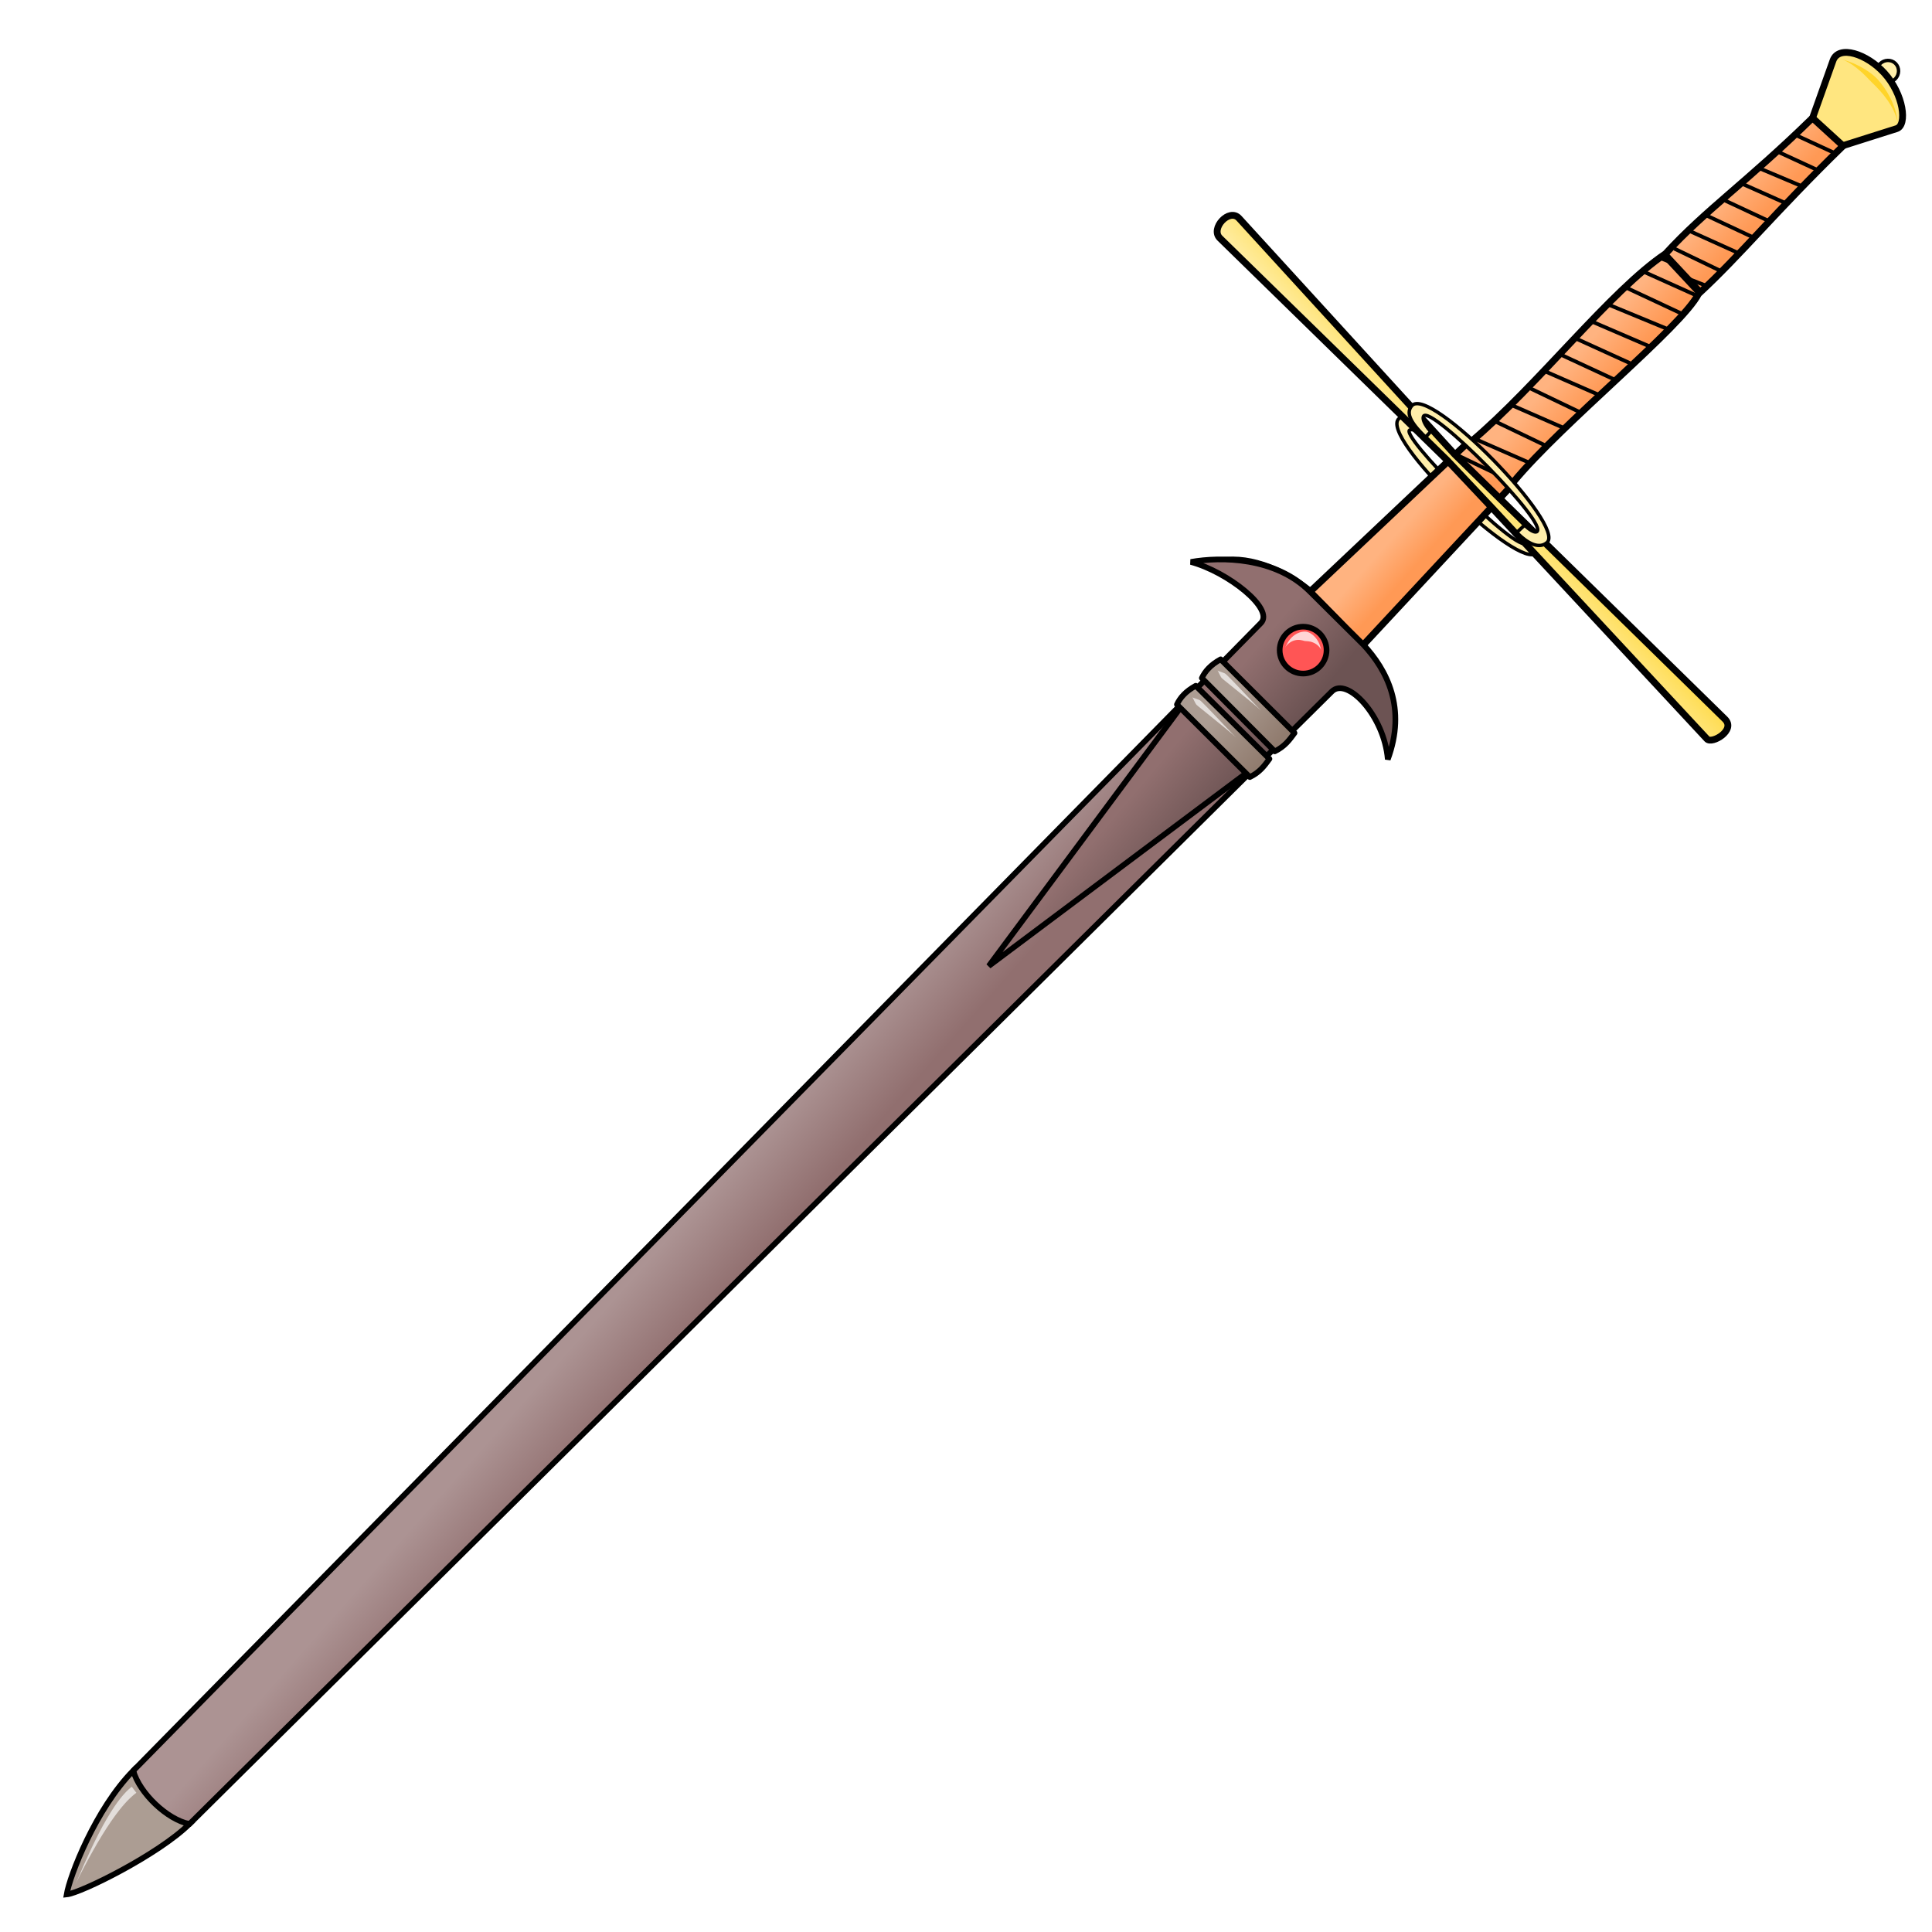
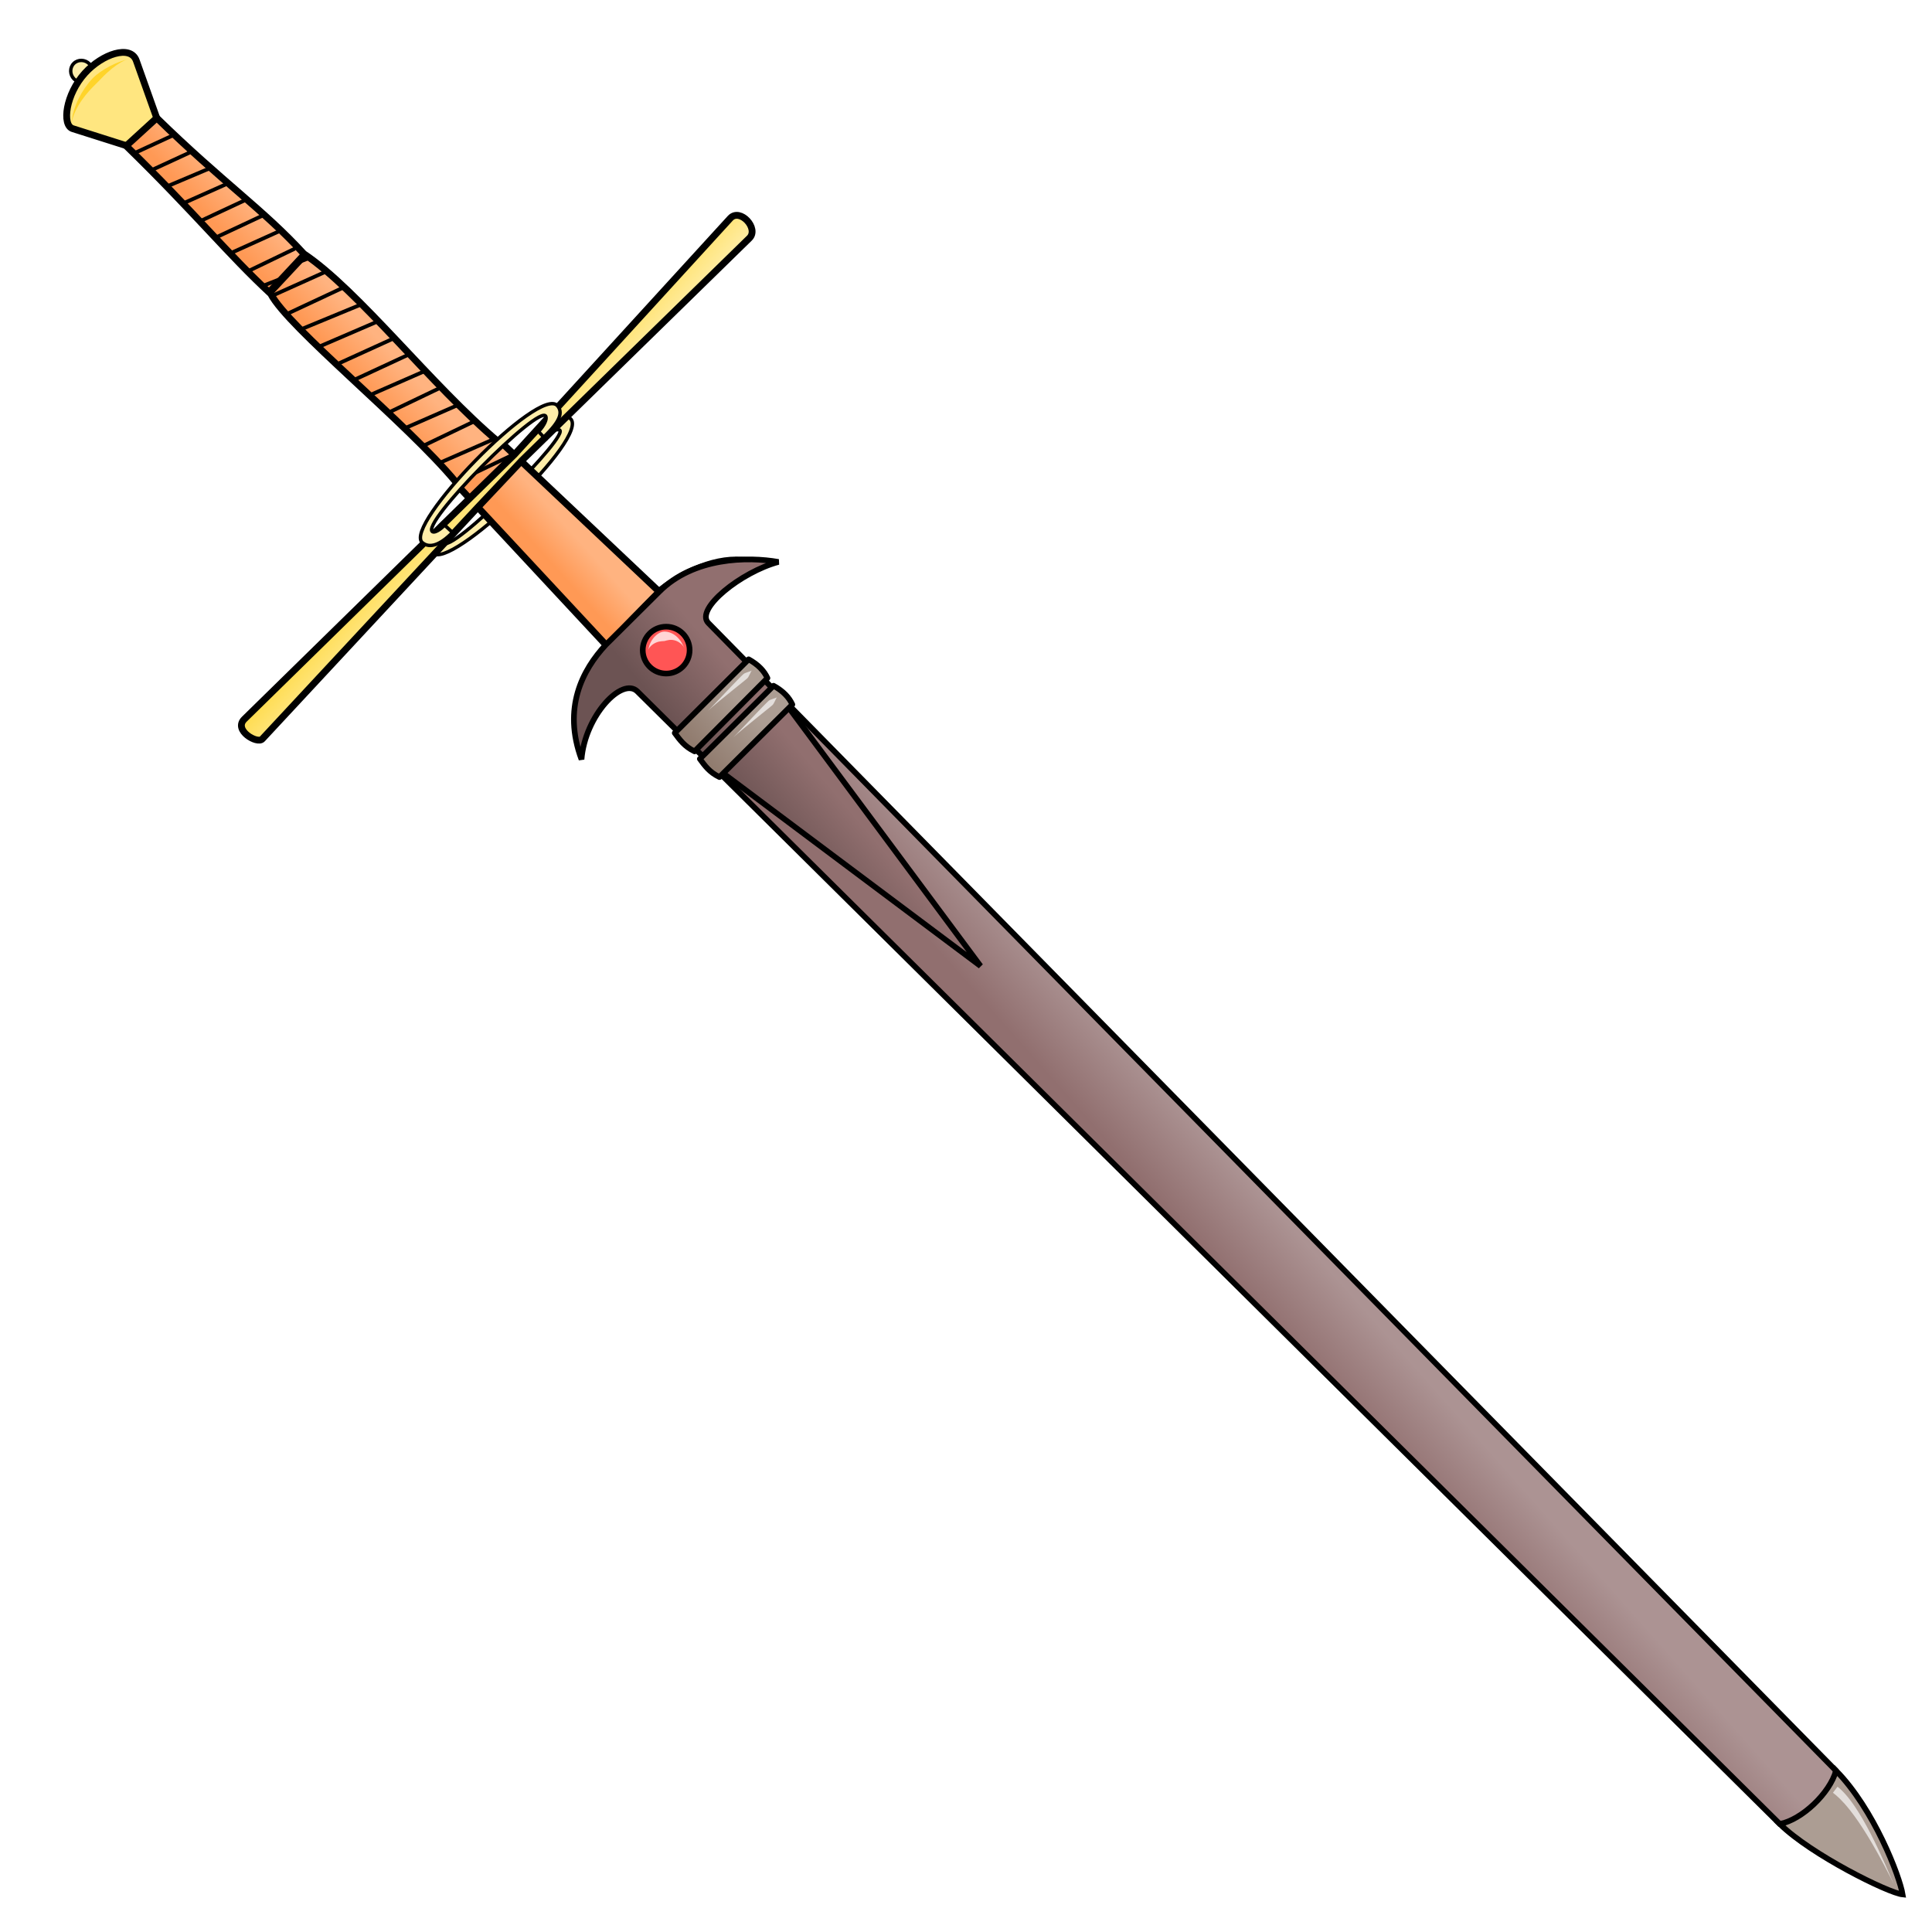
<svg xmlns="http://www.w3.org/2000/svg" xmlns:xlink="http://www.w3.org/1999/xlink" cursor="default" version="1.1" viewBox="0 0 256 256">
  <defs>
    <linearGradient id="linearGradient905">
      <stop stop-color="#917c6f" offset="0" />
      <stop stop-color="#ac9d93" offset="1" />
    </linearGradient>
    <linearGradient id="innoGrad3">
      <stop stop-color="#f95" offset="0" />
      <stop stop-color="#ffb380" offset="1" />
    </linearGradient>
    <linearGradient id="linearGradient2658" x1="-76.835" x2="-76.582" y1="52.517" y2="46.267" gradientTransform="matrix(-.63734 .64164 .64164 .63734 138.45 57.847)" gradientUnits="userSpaceOnUse" xlink:href="#innoGrad3" />
    <linearGradient id="linearGradient2668" x1="-26.696" x2="-26.429" y1="51.804" y2="46.536" gradientTransform="matrix(-.63734 .64164 .64164 .63734 138.45 57.847)" gradientUnits="userSpaceOnUse" xlink:href="#innoGrad3" />
    <linearGradient id="linearGradient2678" x1="87.378" x2="87.631" y1="53.086" y2="45.636" gradientTransform="matrix(-.63734 .64164 .64164 .63734 138.45 57.847)" gradientUnits="userSpaceOnUse">
      <stop stop-color="#f55" offset="0" />
      <stop stop-color="#ff8080" offset="1" />
    </linearGradient>
-     <linearGradient id="linearGradient2716" x1="82.143" x2="86.786" y1="207.07" y2="201.89" gradientTransform="matrix(0 1 1 0 5.324 -3.9582)" gradientUnits="userSpaceOnUse">
+     <linearGradient id="linearGradient2716" x1="82.143" x2="86.786" y1="207.07" y2="201.89" gradientTransform="matrix(0,1,1,0,5.324,-3.9582)" gradientUnits="userSpaceOnUse">
      <stop stop-color="#fd5" offset="0" />
      <stop stop-color="#fea" offset="1" />
    </linearGradient>
    <linearGradient id="linearGradient903" x1="104.9" x2="96.814" y1="160.38" y2="153.22" gradientTransform="translate(.53363 .83216)" gradientUnits="userSpaceOnUse">
      <stop stop-color="#916f6f" offset="0" />
      <stop stop-color="#ac9393" offset="1" />
    </linearGradient>
    <linearGradient id="linearGradient911" x1="164.14" x2="156.19" y1="103.26" y2="96.553" gradientTransform="translate(.53363 .83216)" gradientUnits="userSpaceOnUse">
      <stop stop-color="#6c5353" offset="0" />
      <stop stop-color="#916f6f" offset="1" />
    </linearGradient>
-     <linearGradient id="linearGradient919" x1="166.34" x2="160.02" y1="100.31" y2="94.348" gradientTransform="translate(.53363 .83216)" gradientUnits="userSpaceOnUse" xlink:href="#linearGradient905" />
-     <linearGradient id="linearGradient927" x1="169.8" x2="163.47" y1="96.17" y2="90.801" gradientTransform="translate(.53363 .83216)" gradientUnits="userSpaceOnUse" xlink:href="#linearGradient905" />
+     <linearGradient id="linearGradient919" x1="166.34" x2="160.02" y1="100.31" y2="94.348" gradientTransform="matrix(-1 0 0 1 260.41 .83216)" gradientUnits="userSpaceOnUse" xlink:href="#linearGradient905" />
+     <linearGradient id="linearGradient927" x1="169.8" x2="163.47" y1="96.17" y2="90.801" gradientTransform="matrix(-1 0 0 1 260.41 .83216)" gradientUnits="userSpaceOnUse" xlink:href="#linearGradient905" />
  </defs>
-   <g stroke="#000">
+   <g transform="matrix(-1 0 0 1 260.94 0)" stroke="#000">
    <path d="m180.32 85.276c2.86 3.063 3.99 8.196 3.798 12.785-2.863-7.197-5.675-10.536-7.499-8.736l-152.27 150.38c-3.728 3.681-10.855 7.949-12.57 8.117 0.369-2.22 3.958-8.806 8.514-13.433l149.52-151.83c1.664-1.688-3.374-7.037-7.828-8.23 3.665-0.654 8.634 1.376 12.177 4.501z" fill="url(#linearGradient2678)" fill-rule="evenodd" stroke-width=".904" />
    <ellipse transform="matrix(-.70472 .70948 .70948 .70472 0 0)" cx="-169.55" cy="184.12" rx="1.485" ry="1.427" fill="#fea" stroke-linecap="round" stroke-linejoin="round" stroke-width=".452" />
    <g fill-rule="evenodd">
      <path d="m240 16.115 2.88-8.084c0.76-2.132 4.495-0.896 6.81 1.659 2.545 2.807 3.074 6.895 1.618 7.356l-8.106 2.571c-1.525-0.62-3.111-1.023-3.202-3.502z" fill="#ffe680" stroke-width=".904" />
      <path d="m200.54 63.86c6.548-7.889 22.231-20.479 24.525-24.923 5.563-5.134 10.12-10.806 19.152-19.606l-4.05-3.7c-8.81 8.596-14.075 12.096-19.48 17.991-7.274 4.871-16.934 17.463-25.767 24.904-0.283-0.35 5.214 6.248 5.62 5.334z" fill="url(#linearGradient2658)" stroke-width=".904" />
      <path d="m189.53 57.103c-1.917-1.796-3.328-2.368-4.164-1.641-2.736 2.378 16.075 20.391 18.255 17.777 0.823-0.987 0.262-2.416-1.372-3.985l-0.966 1.053c0.615 0.554 1.183 0.752 0.906 1.567-0.666 1.956-17.243-14.621-15.324-14.923 0.743-0.117 1.338 0.47 1.659 1.084z" fill="#fea" stroke-width=".452" />
    </g>
  </g>
-   <path d="m244.07 7.857c0.533 0.174 1.25 0.357 2.29 0.896 0.976 0.505 1.8 1.118 2.228 1.543 0.18 0.18 0.409 0.432 0.655 0.745 0.591 0.749 1.18 1.7 1.605 2.75a8.845 8.845 0 0 1 0.645 2.805c-0.049-0.611-0.31-1.55-0.959-2.65-0.559-0.947-1.242-1.747-1.873-2.397-0.263-0.27-0.491-0.49-0.662-0.66-0.458-0.454-0.98-1.068-1.867-1.786-0.83-0.673-1.584-1.09-2.062-1.246z" fill="#ffd42a" />
+   <path d="m16.872 7.857c-0.533 0.174-1.25 0.357-2.29 0.896-0.976 0.505-1.8 1.118-2.228 1.543-0.18 0.18-0.409 0.432-0.655 0.745-0.591 0.749-1.18 1.7-1.605 2.75a8.845 8.845 0 0 0-0.645 2.805c0.049-0.611 0.31-1.55 0.959-2.65 0.559-0.947 1.242-1.747 1.873-2.397 0.263-0.27 0.491-0.49 0.662-0.66 0.458-0.454 0.98-1.068 1.867-1.786 0.83-0.673 1.584-1.09 2.062-1.246z" fill="#ffd42a" />
  <g stroke="#000">
-     <path d="m194.46 58.682-20.872 19.724c2.39 2.418 4.82 4.836 6.867 7.254l19.718-21.184c-3.202-3.346-4.389-5.018-5.712-5.794z" fill="url(#linearGradient2668)" fill-rule="evenodd" stroke-width=".904" />
-     <path d="m192.75 60.202-28.57-31.275c-1.297-1.421-3.845 1.352-2.534 2.633l30.138 29.452 5.916 6.279 28.486 30.629c0.66 0.709 3.87-1.165 2.373-2.632l-29.895-29.292z" fill="url(#linearGradient2716)" fill-rule="evenodd" stroke-width=".904" />
-     <path d="m200.21 63.719-6.9-3.306" fill="none" stroke-width=".5" />
-     <path d="m202.03 69.578c0.559 0.61 1.295 1.025 1.574 0.894 1.87-0.879-14.206-17.078-14.99-15.301-0.15 0.337 0.107 1.079 0.96 2.016l-0.676 0.733c-2.271-2.16-2.54-3.318-1.82-4.16 2.36-2.75 20.5 15.938 17.9 18.136-0.98 0.829-2.414 0.278-3.994-1.346z" fill="#fea" fill-rule="evenodd" stroke-width=".452" />
+     <g transform="matrix(-1 0 0 1 260.94 0)">
+       <path d="m194.46 58.682-20.872 19.724c2.39 2.418 4.82 4.836 6.867 7.254l19.718-21.184c-3.202-3.346-4.389-5.018-5.712-5.794z" fill="url(#linearGradient2668)" fill-rule="evenodd" stroke-width=".904" />
+       <path d="m192.75 60.202-28.57-31.275c-1.297-1.421-3.845 1.352-2.534 2.633l30.138 29.452 5.916 6.279 28.486 30.629c0.66 0.709 3.87-1.165 2.373-2.632l-29.895-29.292z" fill="url(#linearGradient2716)" fill-rule="evenodd" stroke-width=".904" />
+       <path d="m200.21 63.719-6.9-3.306" fill="none" stroke-width=".5" />
+       <path d="m202.03 69.578c0.559 0.61 1.295 1.025 1.574 0.894 1.87-0.879-14.206-17.078-14.99-15.301-0.15 0.337 0.107 1.079 0.96 2.016l-0.676 0.733c-2.271-2.16-2.54-3.318-1.82-4.16 2.36-2.75 20.5 15.938 17.9 18.136-0.98 0.829-2.414 0.278-3.994-1.346z" fill="#fea" fill-rule="evenodd" stroke-width=".452" />
+     </g>
+     <g transform="matrix(-1 0 0 1 260.94 0)" fill="none">
+       <path d="m243.11 20.283-5.224-2.41m3.103 4.731-5.223-2.41m2.846 4.419-5.491-2.321m3.326 4.554-5.715-2.545m3.633 4.978-6.116-2.858m3.995 5.001-6.294-2.947m4.274 5-6.428-2.902m4.264 5.357-6.206-2.99" stroke-width=".5" />
+       <path d="m225.16 38.667-4.554-4.88" />
+       <path d="m224.72 39.122-6.833-3.073m4.902 5.489-7.307-3.42m5.434 5.461-7.606-3.142m5.283 5.469-7.45-3.208m4.832 5.42-6.968-3.173m4.848 5.316-6.895-3.2m4.875 5.253-7.06-3.091m4.894 5.547-6.9-3.307m4.468 5.255-7.06-3.09m4.894 5.546-6.899-3.307m4.361 5.397-7.06-3.091m30.565-20.324-2.228-0.876m-1.876-2.012-2.228-0.877" stroke-width=".5" />
+     </g>
+     <g transform="matrix(-1 0 0 1 260.94 0)" fill-rule="evenodd" stroke-width=".75">
+       <path d="m166.2 101.82-141.1 139.88c-4.575 1.269-6.517 0.947-8.403 1.132 0.406-2.442-0.392-3.11 0.959-8.2l139.71-142.18c4.809 0.834 6.676 4.087 8.836 9.373z" fill="url(#linearGradient903)" />
+       <path d="m25.099 241.69c-4.101 4.049-14.381 9.151-16.268 9.335 0.406-2.442 3.811-11.314 8.823-16.403 0.837 2.991 4.506 6.484 7.445 7.068z" fill="#ac9d93" />
+       <path d="m180.65 85.42c3.146 3.369 5.75 8.43 3.238 15.204-0.465-5.807-5.399-10.984-7.405-9.004l-9.605 9.521-35.864 26.863 26.549-35.767 9.515-9.683c1.83-1.857-4.383-6.782-9.282-8.094 4.032-0.719 11.226-0.642 15.795 3.946z" fill="url(#linearGradient911)" />
+     </g>
+     <circle transform="scale(-1,1)" cx="-88.272" cy="86.144" r="3.106" fill="#f55" stroke-linecap="round" stroke-width=".75" />
  </g>
-   <g fill="none" stroke="#000">
-     <path d="m243.11 20.283-5.224-2.41m3.103 4.731-5.223-2.41m2.846 4.419-5.491-2.321m3.326 4.554-5.715-2.545m3.633 4.978-6.116-2.858m3.995 5.001-6.294-2.947m4.274 5-6.428-2.902m4.264 5.357-6.206-2.99" stroke-width=".5" />
-     <path d="m225.16 38.667-4.554-4.88" />
-     <path d="m224.72 39.122-6.833-3.073m4.902 5.489-7.307-3.42m5.434 5.461-7.606-3.142m5.283 5.469-7.45-3.208m4.832 5.42-6.968-3.173m4.848 5.316-6.895-3.2m4.875 5.253-7.06-3.091m4.894 5.547-6.9-3.307m4.468 5.255-7.06-3.09m4.894 5.546-6.899-3.307m4.361 5.397-7.06-3.091m30.565-20.324-2.228-0.876m-1.876-2.012-2.228-0.877" stroke-width=".5" />
-   </g>
-   <g fill-rule="evenodd" stroke="#000" stroke-width=".75">
-     <path d="m166.2 101.82-141.1 139.88c-4.575 1.269-6.517 0.947-8.403 1.132 0.406-2.442-0.392-3.11 0.959-8.2l139.71-142.18c4.809 0.834 6.676 4.087 8.836 9.373z" fill="url(#linearGradient903)" />
-     <path d="m25.099 241.69c-4.101 4.049-14.381 9.151-16.268 9.335 0.406-2.442 3.811-11.314 8.823-16.403 0.837 2.991 4.506 6.484 7.445 7.068z" fill="#ac9d93" />
-     <path d="m180.65 85.42c3.146 3.369 5.75 8.43 3.238 15.204-0.465-5.807-5.399-10.984-7.405-9.004l-9.605 9.521-35.864 26.863 26.549-35.767 9.515-9.683c1.83-1.857-4.383-6.782-9.282-8.094 4.032-0.719 11.226-0.642 15.795 3.946z" fill="url(#linearGradient911)" />
-   </g>
-   <circle cx="172.67" cy="86.144" r="3.106" fill="#f55" stroke="#000" stroke-linecap="round" stroke-width=".75" />
-   <path d="m170.27 85.839c0.226-0.426 0.735-0.866 1.341-1.005 0.551-0.126 0.968 0.027 1.212 0.088 0.027 0.007 0.052 0.012 0.074 0.016 0.222 0.038 0.602-0.01 1.117 0.206 0.545 0.229 0.951 0.669 1.069 1.033-0.12-0.371-0.195-0.92-0.65-1.535-0.408-0.551-0.949-0.873-1.323-0.937-0.038-0.007-0.081-0.012-0.127-0.014-0.458-0.028-1.1 0.141-1.656 0.615-0.595 0.508-0.835 1.114-1.057 1.532z" fill="#ffd5d5" />
-   <path d="m155.95 93.353c0.421-0.911 1.169-1.756 2.493-2.487l9.765 9.69c-0.671 0.907-1.254 1.757-2.601 2.41z" fill="url(#linearGradient919)" stroke="#000" stroke-linecap="round" stroke-linejoin="round" stroke-width=".75" />
-   <path d="m159.25 89.85c0.421-0.911 1.169-1.756 2.493-2.487l9.789 9.762c-0.671 0.907-1.278 1.781-2.625 2.434z" fill="url(#linearGradient927)" stroke="#000" stroke-linecap="round" stroke-linejoin="round" stroke-width=".75" />
-   <g fill="#e3dedb">
+   <path d="m90.672 85.839c-0.226-0.426-0.735-0.866-1.341-1.005-0.551-0.126-0.968 0.027-1.212 0.088-0.027 0.007-0.052 0.012-0.074 0.016-0.222 0.038-0.602-0.01-1.117 0.206-0.545 0.229-0.951 0.669-1.069 1.033 0.12-0.371 0.195-0.92 0.65-1.535 0.408-0.551 0.949-0.873 1.323-0.937 0.038-0.007 0.081-0.012 0.127-0.014 0.458-0.028 1.1 0.141 1.656 0.615 0.595 0.508 0.835 1.114 1.057 1.532z" fill="#ffd5d5" />
+   <path d="m104.99 93.353c-0.421-0.911-1.169-1.756-2.493-2.487l-9.765 9.69c0.671 0.907 1.254 1.757 2.601 2.41z" fill="url(#linearGradient919)" stroke="#000" stroke-linecap="round" stroke-linejoin="round" stroke-width=".75" />
+   <path d="m101.69 89.85c-0.421-0.911-1.169-1.756-2.493-2.487l-9.789 9.762c0.671 0.907 1.278 1.781 2.625 2.434z" fill="url(#linearGradient927)" stroke="#000" stroke-linecap="round" stroke-linejoin="round" stroke-width=".75" />
+   <g transform="matrix(-1 0 0 1 260.94 0)" fill="#e3dedb">
    <path d="m17.763 237.15-0.301-0.399c-0.592 0.447-1.359 1.241-2.296 2.623-0.695 1.026-1.391 2.237-2.072 3.556-1.553 3.006-2.646 5.766-3.093 6.729 0.289-0.623 1.843-3.739 3.529-6.483 0.773-1.258 1.538-2.384 2.284-3.328 1.01-1.277 1.744-1.917 2.251-2.299l-0.301-0.399z" />
    <path d="m161.32 88.847c0.128 0.11 0.387 0.842 0.59 1.024 0.067 0.06 0.149 0.13 0.245 0.21 0.318 0.265 0.949 0.766 1.58 1.273 1.341 1.078 2.855 2.314 3.381 2.815-0.418-0.398-1.956-2.042-3.044-3.182-0.585-0.612-1.097-1.143-1.421-1.458-0.09-0.088-0.169-0.162-0.237-0.223-0.205-0.183-0.966-0.35-1.095-0.46z" />
    <path d="m157.98 92.39c0.128 0.11 0.387 0.842 0.59 1.024 0.067 0.06 0.149 0.13 0.245 0.21 0.318 0.265 0.949 0.766 1.58 1.273 1.341 1.078 2.855 2.314 3.381 2.815-0.418-0.398-1.956-2.042-3.044-3.182-0.585-0.612-1.097-1.143-1.421-1.458-0.09-0.088-0.169-0.162-0.237-0.223-0.205-0.183-0.966-0.35-1.095-0.46z" />
  </g>
</svg>
